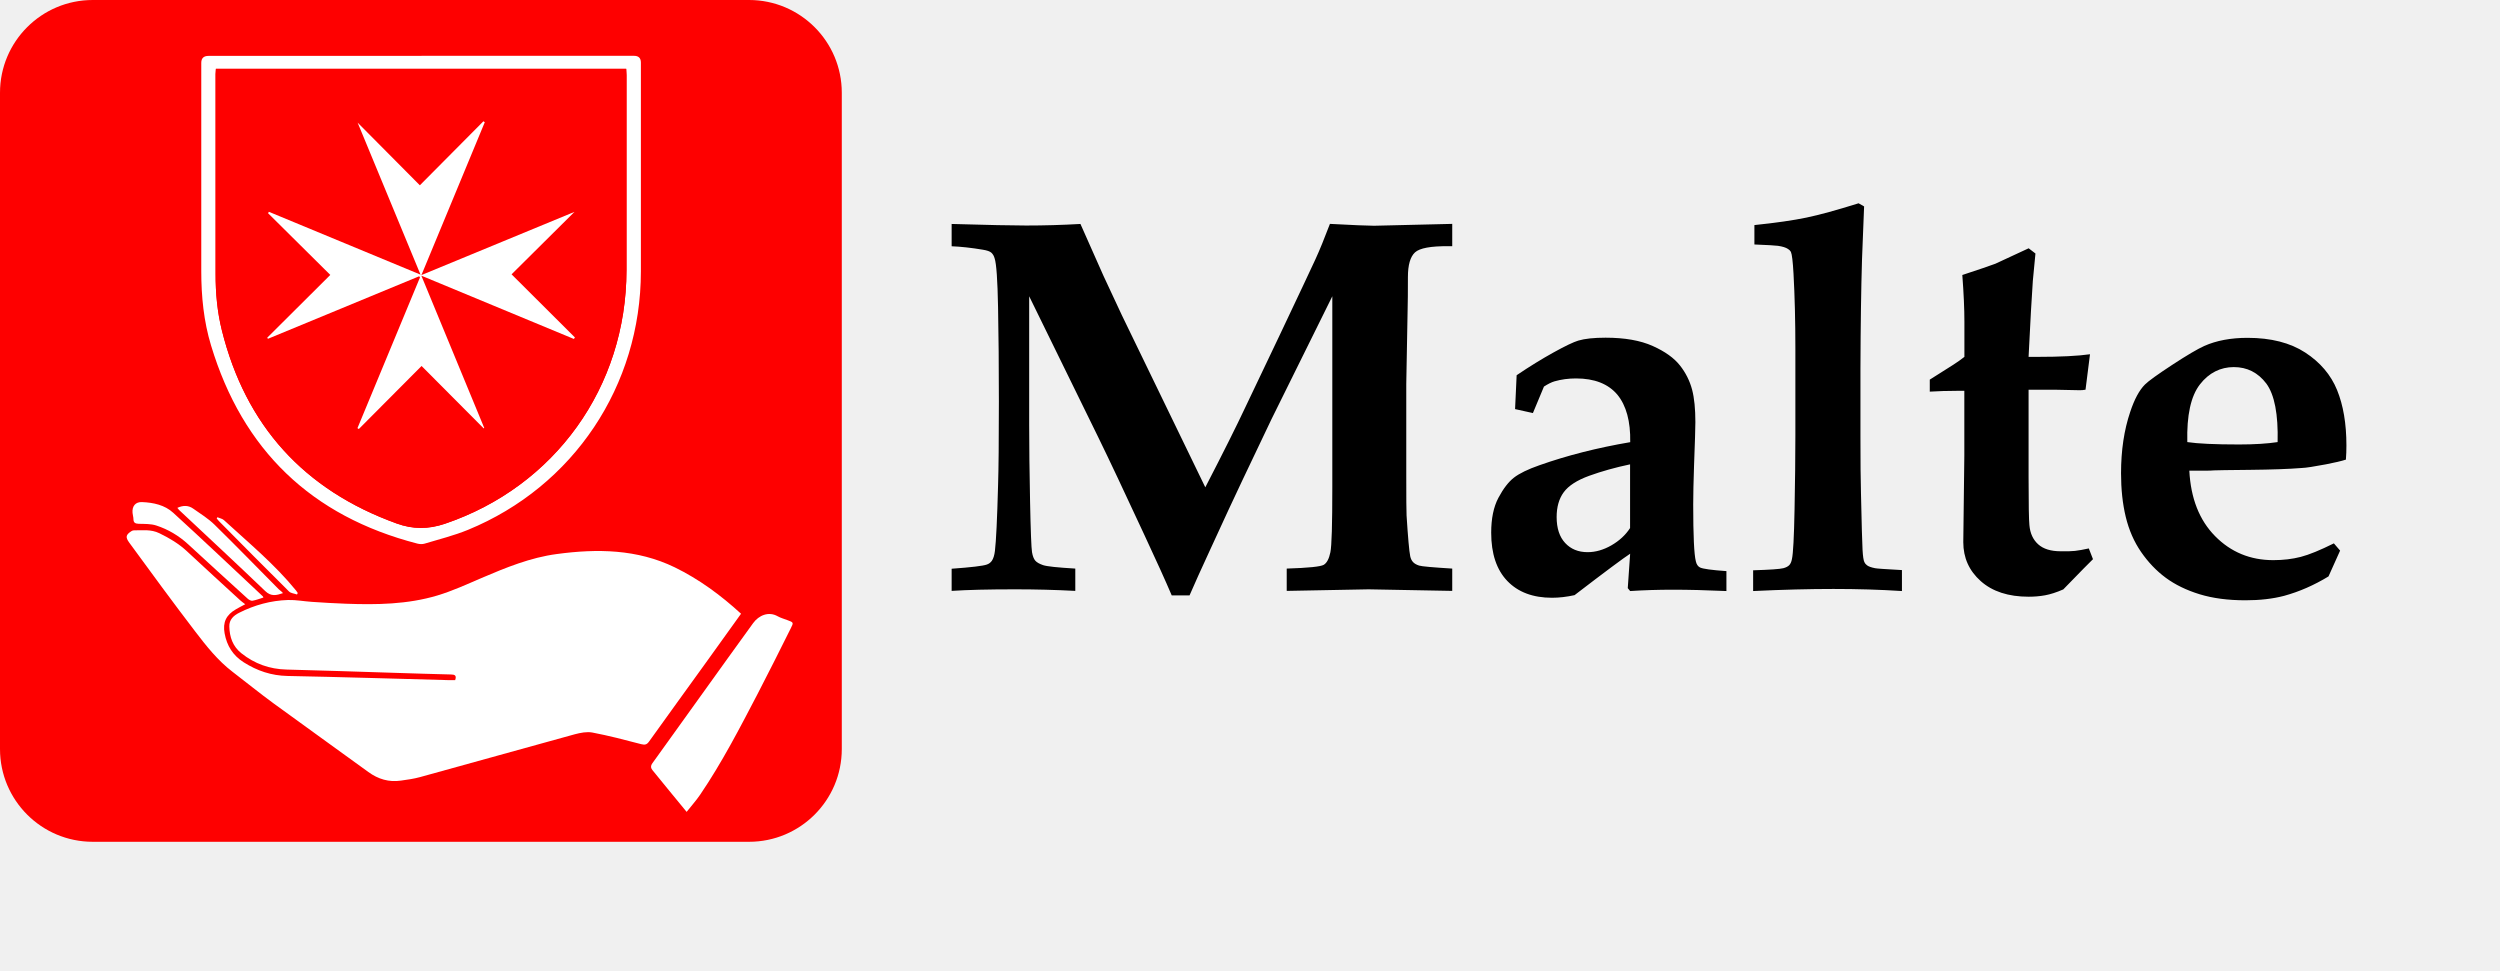
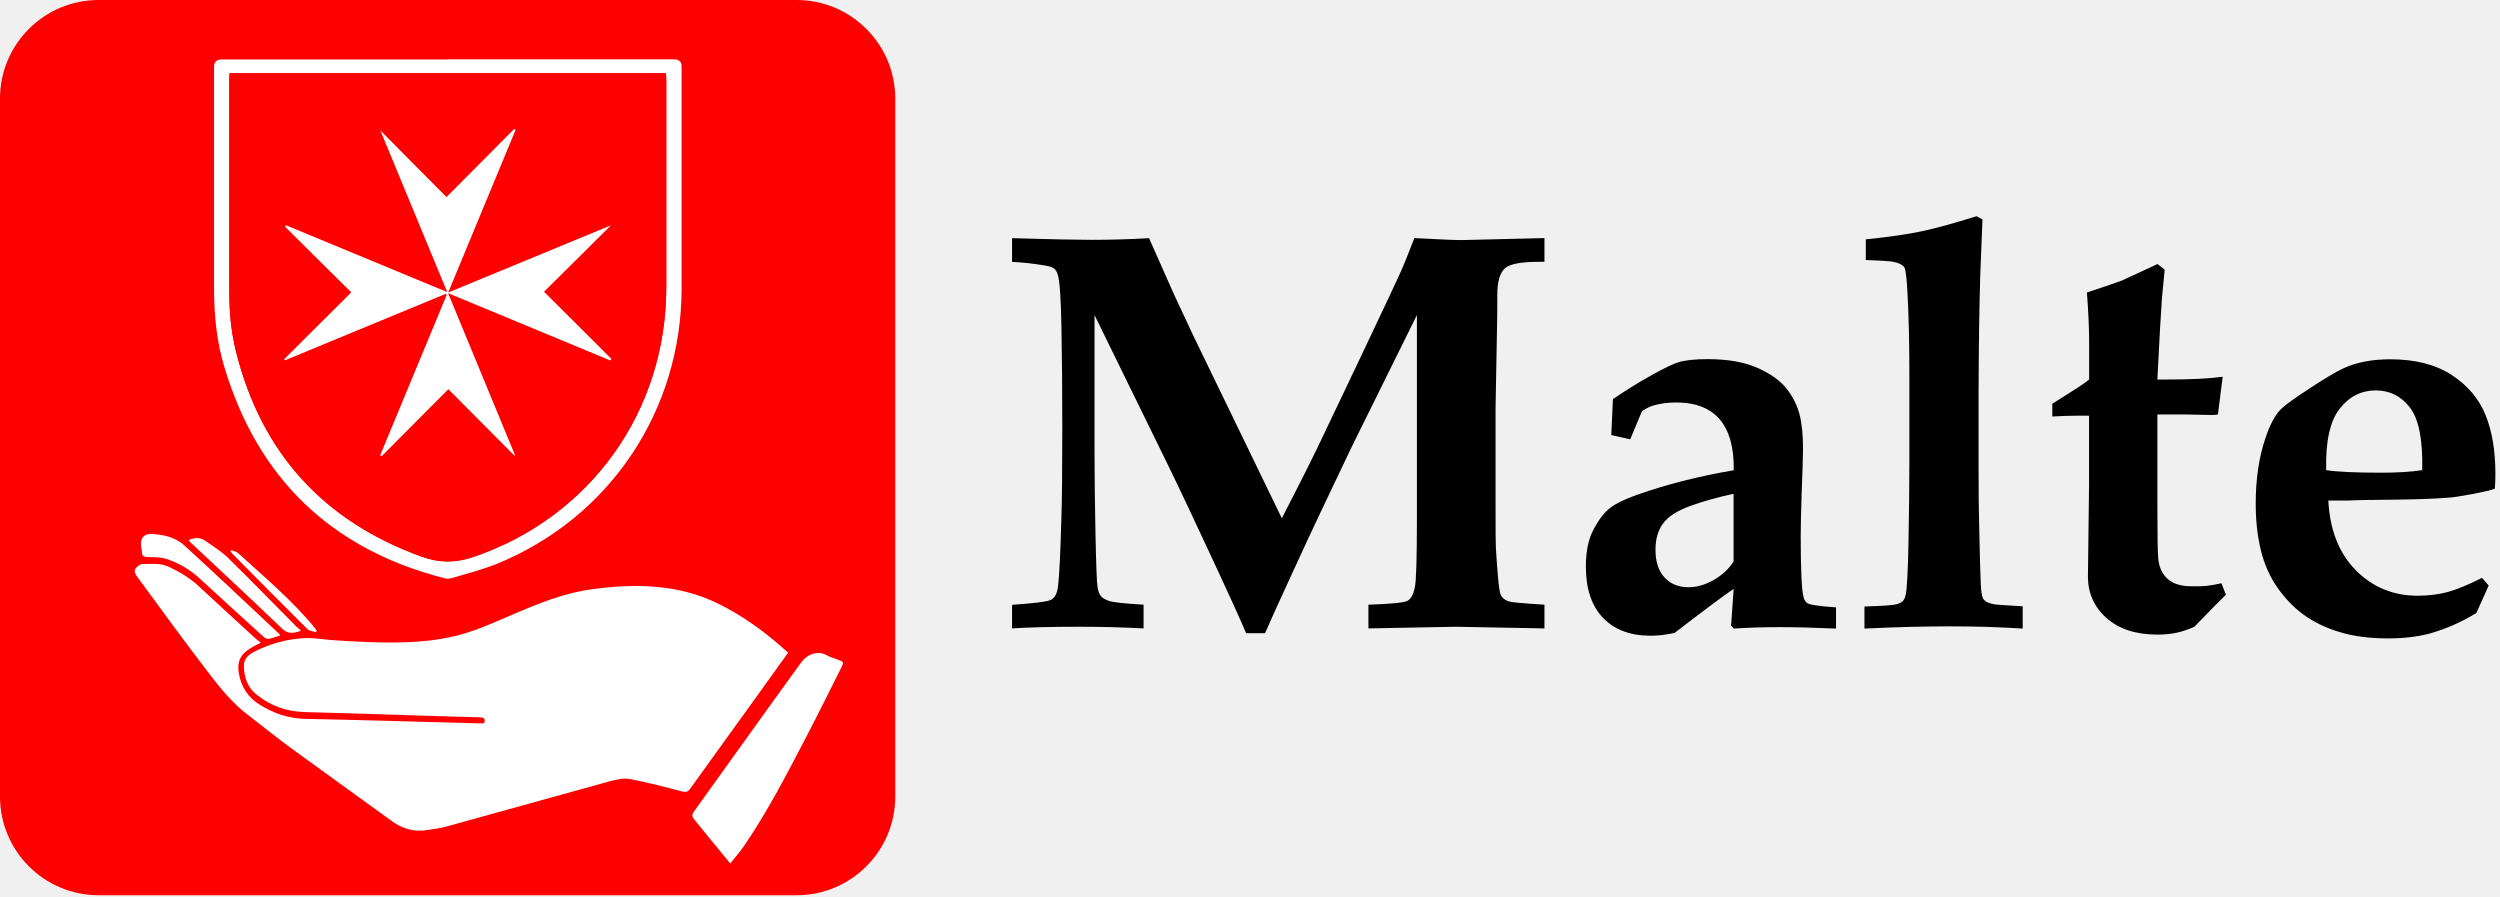
- <svg xmlns="http://www.w3.org/2000/svg" width="335" height="130" fill="none" viewBox="0 0 335 130">
-   <g clip-path="url(#a)">
-     <path fill="#fe0000" d="M100.37 0H12.43C5.565 0 0 5.565 0 12.43v87.94c0 6.865 5.565 12.43 12.43 12.43h87.94c6.865 0 12.43-5.565 12.43-12.43V12.43C112.8 5.565 107.235 0 100.37 0Z" />
-     <path fill="#fff" d="M99.3 82.24c-1.64 2.29-3.21 4.48-4.79 6.67-2.51 3.49-5.04 6.96-7.54 10.46-.3.42-.55.47-1.04.35-2.17-.57-4.35-1.14-6.55-1.56-.74-.14-1.59.03-2.35.23-6.92 1.9-13.83 3.84-20.74 5.74-.83.23-1.7.35-2.56.47-1.61.24-3.05-.19-4.37-1.15-4.23-3.08-8.49-6.12-12.72-9.21-1.86-1.36-3.64-2.81-5.47-4.21-1.99-1.52-3.52-3.46-5.01-5.41-3.01-3.93-5.93-7.93-8.85-11.92-.53-.73-.43-1.04.26-1.5.09-.06.21-.13.32-.13 1.16 0 2.33-.17 3.46.38 1.34.65 2.59 1.39 3.69 2.41 2.37 2.21 4.77 4.4 7.16 6.59.19.17.4.32.66.52-.51.27-.88.46-1.24.67-1.33.77-1.79 1.76-1.52 3.24.3 1.65 1.11 2.95 2.56 3.87 1.8 1.14 3.71 1.79 5.89 1.83 7.21.14 14.42.37 21.63.56h.81c.23-.65-.07-.75-.56-.76-2.51-.06-5.02-.14-7.54-.22-4.84-.15-9.67-.32-14.51-.44-2.26-.06-4.26-.77-6.03-2.18-1.16-.92-1.59-2.18-1.62-3.59-.03-.92.58-1.47 1.32-1.84 2.06-1.04 4.25-1.64 6.55-1.71 1.06-.03 2.14.18 3.2.25 1.52.1 3.04.2 4.57.25 4.12.15 8.24.09 12.22-1.1 2.03-.61 3.99-1.51 5.94-2.35 3.26-1.39 6.54-2.74 10.09-3.21 5.41-.73 10.76-.66 15.79 1.78 3.26 1.59 6.17 3.73 8.9 6.23z" />
-     <path fill="#fff" d="M56.48 7.48h28.48c.61 0 .92.3.92.91v27.98C85.87 51.68 76.87 65.18 62.71 71c-1.88.77-3.87 1.26-5.82 1.85-.3.09-.66.07-.97-.01-14.19-3.67-23.41-12.53-27.64-26.55-.98-3.23-1.31-6.58-1.31-9.95-.01-9.31 0-18.61 0-27.91 0-.63.32-.94.97-.94h28.55zM28.93 9.22c-.02.26-.04.49-.04.71v26.79c0 2.55.23 5.07.84 7.54 3.19 12.78 11 21.38 23.39 25.87 2.22.8 4.27.8 6.52.04 14.71-5 24.29-18.3 24.31-33.95.01-8.72 0-17.44 0-26.15 0-.27-.03-.55-.04-.85H28.92ZM92 108.78c-1.61-1.96-3.1-3.76-4.57-5.58-.22-.27-.28-.56 0-.94 4.51-6.25 8.97-12.53 13.49-18.76.76-1.05 2.08-1.61 3.29-.92.41.23.87.35 1.31.52.82.3.84.32.45 1.08-1.47 2.94-2.93 5.88-4.45 8.8-2.4 4.6-4.78 9.21-7.7 13.51-.51.75-1.12 1.43-1.81 2.3zM35.3 80.07c-.49.15-.97.34-1.47.43-.18.03-.44-.11-.6-.24-2.68-2.43-5.35-4.87-8.01-7.32-1.25-1.15-2.68-2-4.27-2.52-.73-.24-1.57-.21-2.36-.23-.47-.02-.7-.14-.71-.63 0-.28-.1-.55-.12-.83-.08-.89.38-1.49 1.27-1.45 1.52.06 3.05.39 4.18 1.43 4.05 3.69 8.01 7.46 12.01 11.2.03.03.04.08.08.17zM23.75 68.06c.81-.38 1.52-.35 2.16.11.97.68 2 1.32 2.84 2.14 2.9 2.84 5.73 5.76 8.59 8.64.18.18.42.31.58.53-.88.3-1.59.48-2.37-.27-3.81-3.65-7.69-7.25-11.54-10.86-.08-.08-.14-.17-.25-.3zM39.79 79.66c-.36-.13-.81-.16-1.06-.4-3.15-3.12-6.27-6.28-9.39-9.43-.11-.11-.2-.24-.3-.36.03-.05.06-.11.09-.16.3.13.65.18.88.39 3.32 3.04 6.8 5.92 9.66 9.43.08.1.15.22.23.33-.03.07-.07.14-.1.2z" />
-     <path fill="#fe0000" d="M28.92 9.23h54.99c.02.3.04.58.04.85 0 8.72.01 17.44 0 26.15-.02 15.65-9.6 28.95-24.31 33.95-2.26.77-4.31.77-6.52-.04-12.39-4.49-20.2-13.09-23.39-25.87-.62-2.47-.85-5-.84-7.54V9.94c0-.23.03-.46.04-.71zm27.45 27.62c-6.89-2.86-13.62-5.64-20.34-8.43-.04.06-.07.12-.11.19 2.76 2.74 5.52 5.48 8.34 8.27-2.87 2.85-5.66 5.63-8.45 8.41l.09.15c6.76-2.79 13.51-5.59 20.27-8.38.03.05.07.1.11.15-2.79 6.73-5.58 13.47-8.38 20.2l.18.12c2.76-2.77 5.52-5.55 8.41-8.45 2.8 2.81 5.56 5.59 8.32 8.36.03-.02.06-.03.08-.05-2.79-6.75-5.57-13.49-8.43-20.41 6.93 2.87 13.69 5.67 20.44 8.48l.14-.2-8.49-8.46 8.43-8.37c-6.85 2.83-13.6 5.61-20.51 8.47 2.88-6.94 5.69-13.71 8.49-20.48-.06-.05-.12-.09-.18-.13-2.78 2.8-5.57 5.6-8.52 8.58l-8.34-8.4c2.8 6.76 5.59 13.51 8.45 20.42z" />
-     <path fill="#fff" d="M56.37 36.85c-2.86-6.91-5.66-13.66-8.45-20.42l8.34 8.4c2.96-2.97 5.74-5.78 8.52-8.58.06.05.12.09.18.13-2.8 6.76-5.61 13.53-8.49 20.48 6.91-2.85 13.66-5.64 20.51-8.47l-8.43 8.37c2.92 2.91 5.7 5.69 8.49 8.46l-.14.2c-6.75-2.8-13.51-5.6-20.44-8.48 2.86 6.92 5.64 13.67 8.43 20.41-.03.02-.06.03-.08.05-2.76-2.77-5.52-5.55-8.32-8.36-2.89 2.9-5.65 5.68-8.41 8.45l-.18-.12c2.79-6.73 5.58-13.47 8.38-20.2-.03-.05-.07-.1-.11-.15-6.76 2.79-13.51 5.59-20.27 8.38l-.09-.15c2.79-2.78 5.58-5.55 8.45-8.41-2.81-2.79-5.58-5.53-8.34-8.27.04-.06.07-.12.11-.19 6.72 2.79 13.45 5.58 20.34 8.43z" />
-     <path fill="currentColor" d="M127.52 79.2v-2.99c2.65-.19 4.22-.38 4.71-.56.28-.09.5-.26.67-.49.21-.3.35-.75.42-1.34.16-1.34.3-4.25.42-8.75.07-2.18.11-5.93.11-11.25 0-4.76-.04-8.97-.11-12.64s-.22-5.85-.46-6.56c-.09-.33-.24-.58-.44-.76-.2-.18-.58-.31-1.14-.4-1.55-.26-2.94-.41-4.18-.46v-2.99c4.83.14 8.16.21 9.98.21 2.41 0 4.84-.07 7.28-.21l3.09 6.96 2.46 5.27 11.18 23.06c2.39-4.62 4.18-8.2 5.38-10.76l4.64-9.74c2.58-5.44 4.15-8.78 4.73-10.04.58-1.26 1.22-2.84 1.95-4.76 3.07.16 5.04.25 5.91.25L194.6 30v2.99h-.49c-2.37-.02-3.87.25-4.5.83-.63.58-.95 1.68-.95 3.32 0 1.95-.01 3.42-.04 4.43l-.18 9.88v12.34c0 3 .01 4.76.04 5.27.19 2.98.35 4.8.49 5.48.07.33.2.59.39.79.19.2.46.35.81.46.35.11 1.83.24 4.43.4v2.99l-11.21-.21-10.97.21v-2.99c2.91-.09 4.56-.26 4.97-.51.41-.25.7-.8.88-1.67.18-.87.26-3.77.26-8.72V39.7l-8.16 16.49-3.9 8.19c-1.03 2.16-2.48 5.29-4.36 9.39-1.15 2.48-2.05 4.49-2.71 6.01h-2.39c-.84-1.97-2.06-4.66-3.66-8.09-2.72-5.86-4.78-10.23-6.19-13.11l-9.25-18.88v17.26c0 2.88.04 6.31.12 10.28.08 3.97.17 6.22.26 6.75.09.53.24.91.44 1.14.2.23.55.43 1.05.6.5.17 1.94.32 4.31.46v2.99c-2.62-.14-5.31-.21-8.05-.21-3.59 0-6.43.07-8.54.21zM231.34 76.56v2.64c-2.7-.12-5.09-.18-7.17-.18-1.97 0-3.88.06-5.73.18l-.32-.39.32-4.61c-.84.54-3.33 2.39-7.45 5.55-1.05.23-2.06.35-3.02.35-2.55 0-4.55-.75-5.99-2.25-1.44-1.5-2.16-3.66-2.16-6.47 0-1.9.32-3.46.97-4.68.65-1.22 1.34-2.12 2.07-2.69.73-.57 1.88-1.13 3.43-1.67 3.7-1.31 7.76-2.34 12.16-3.09.05-2.79-.53-4.91-1.72-6.36-1.22-1.45-3.07-2.18-5.55-2.18-1.01 0-1.97.13-2.88.39-.4.12-.87.35-1.41.7l-1.48 3.55-2.39-.53.21-4.54c1.73-1.17 3.39-2.19 4.96-3.06 1.57-.87 2.67-1.39 3.3-1.58.87-.26 2.09-.39 3.66-.39 2.55 0 4.66.37 6.31 1.11 1.65.74 2.87 1.61 3.66 2.62a8.86 8.86 0 0 1 1.62 3.23c.3 1.14.44 2.6.44 4.36 0 .75-.06 2.71-.18 5.87-.07 2.11-.11 3.83-.11 5.17 0 4.17.12 6.7.35 7.59.09.42.28.7.56.84.38.19 1.56.35 3.55.49zm-12.9-14.34c-1.99.42-3.81.93-5.47 1.53-1.66.6-2.79 1.34-3.43 2.21-.64.87-.95 1.99-.95 3.32 0 1.5.38 2.66 1.14 3.48.76.82 1.76 1.23 3.01 1.23 1.05 0 2.12-.3 3.18-.91 1.06-.61 1.9-1.38 2.51-2.32v-8.54zM254.86 76.39v2.81c-2.93-.19-5.99-.28-9.18-.28-3.19 0-6.77.09-10.76.28v-2.78c2.23-.07 3.57-.16 4.04-.28.35-.09.62-.23.79-.4.17-.17.3-.45.37-.83.16-.7.28-2.92.35-6.64.07-3.72.11-7.03.11-9.91v-11.6c0-3.68-.08-7.04-.25-10.09-.09-1.64-.21-2.61-.35-2.92-.09-.16-.22-.29-.39-.39-.28-.19-.73-.33-1.34-.42-.35-.05-1.41-.11-3.16-.18v-2.6c2.91-.3 5.23-.64 6.96-1 1.73-.36 4.07-1 7-1.92l.74.42-.28 7.1c-.12 3.98-.19 8.87-.21 14.66v9c0 3.4.02 5.94.07 7.63.09 4.2.16 6.73.21 7.61.05.88.13 1.44.25 1.67.07.16.19.3.35.42.21.16.57.29 1.09.39.21.05 1.41.13 3.59.25zM258.59 52.45v-1.58l3.16-2c.52-.33 1.01-.68 1.48-1.05v-4.71c0-1.69-.09-3.77-.28-6.26 2.27-.75 3.75-1.25 4.43-1.51.12-.05 1.61-.74 4.46-2.07l.91.7-.35 3.66-.25 4.04-.32 6.15h1.16c3.12 0 5.47-.12 7.07-.35l-.6 4.75c-.28.05-.54.07-.77.07l-3.45-.07h-3.41v11.74c0 3.61.04 5.74.11 6.4.09 1.1.49 1.96 1.18 2.58.69.62 1.69.93 3.01.93.8.02 1.44 0 1.92-.05s1.1-.17 1.85-.33l.56 1.44-1.27 1.27c-1.03 1.05-1.93 1.98-2.71 2.78-.91.4-1.73.66-2.44.79s-1.45.19-2.2.19c-2.72 0-4.86-.7-6.42-2.09-1.56-1.39-2.34-3.13-2.34-5.22l.14-11.6v-8.68h-.95c-1.29 0-2.52.04-3.69.11zM313.57 73.79l-1.55 3.45c-1.92 1.17-3.9 2.04-5.94 2.6-1.52.4-3.26.6-5.2.6-2.32 0-4.37-.27-6.13-.81-1.76-.54-3.28-1.28-4.54-2.21-1.26-.93-2.36-2.09-3.3-3.45-.94-1.36-1.63-2.93-2.06-4.71-.43-1.78-.63-3.73-.63-5.84 0-3.07.41-5.81 1.23-8.23.56-1.69 1.22-2.91 1.97-3.66.47-.47 1.69-1.35 3.66-2.64 1.97-1.29 3.4-2.13 4.29-2.53 1.64-.73 3.57-1.09 5.8-1.09 3.14 0 5.72.66 7.73 1.97 2.01 1.31 3.44 2.99 4.27 5.03.83 2.04 1.25 4.51 1.25 7.42 0 .66-.02 1.29-.07 1.9-.59.19-1.48.4-2.67.63-1.59.3-2.67.47-3.23.49-1.76.14-4.08.22-6.96.25s-4.48.05-4.78.07c-.3.02-.64.04-1.02.04h-2.32c.19 3.7 1.34 6.63 3.45 8.77 2.11 2.14 4.71 3.22 7.8 3.22 1.34 0 2.57-.15 3.69-.44 1.12-.29 2.6-.9 4.43-1.81l.84.98zm-8.37-14.55c.09-3.73-.41-6.34-1.51-7.84-1.12-1.48-2.58-2.21-4.36-2.21-1.78 0-3.34.77-4.54 2.32-1.22 1.57-1.78 4.15-1.69 7.73 1.38.21 3.69.32 6.93.32 2.06 0 3.79-.11 5.17-.32z" />
+ <svg xmlns="http://www.w3.org/2000/svg" width="315" height="113" viewBox="0 0 315 113" fill="none">
+   <g clip-path="url(#clip0_2359_41)">
+     <path d="M100.37 0H12.43C5.565 0 0 5.565 0 12.43V100.37C0 107.235 5.565 112.8 12.43 112.8H100.37C107.235 112.8 112.8 107.235 112.8 100.37V12.43C112.8 5.565 107.235 0 100.37 0Z" fill="#FE0000" />
+     <path d="M99.3 82.24C97.66 84.53 96.09 86.72 94.51 88.91C92 92.4 89.47 95.87 86.97 99.37C86.67 99.79 86.42 99.84 85.93 99.72C83.76 99.15 81.58 98.58 79.38 98.16C78.64 98.02 77.79 98.19 77.03 98.39C70.11 100.29 63.2 102.23 56.29 104.13C55.46 104.36 54.59 104.48 53.73 104.6C52.12 104.84 50.68 104.41 49.36 103.45C45.13 100.37 40.87 97.33 36.64 94.24C34.78 92.88 33 91.43 31.17 90.03C29.18 88.51 27.65 86.57 26.16 84.62C23.15 80.69 20.23 76.69 17.31 72.7C16.78 71.97 16.88 71.66 17.57 71.2C17.66 71.14 17.78 71.07 17.89 71.07C19.05 71.07 20.22 70.9 21.35 71.45C22.69 72.1 23.94 72.84 25.04 73.86C27.41 76.07 29.81 78.26 32.2 80.45C32.39 80.62 32.6 80.77 32.86 80.97C32.35 81.24 31.98 81.43 31.62 81.64C30.29 82.41 29.83 83.4 30.1 84.88C30.4 86.53 31.21 87.83 32.66 88.75C34.46 89.89 36.37 90.54 38.55 90.58C45.76 90.72 52.97 90.95 60.18 91.14C60.45 91.14 60.73 91.14 60.99 91.14C61.22 90.49 60.92 90.39 60.43 90.38C57.92 90.32 55.41 90.24 52.89 90.16C48.05 90.01 43.22 89.84 38.38 89.72C36.12 89.66 34.12 88.95 32.35 87.54C31.19 86.62 30.76 85.36 30.73 83.95C30.7 83.03 31.31 82.48 32.05 82.11C34.11 81.07 36.3 80.47 38.6 80.4C39.66 80.37 40.74 80.58 41.8 80.65C43.32 80.75 44.84 80.85 46.37 80.9C50.49 81.05 54.61 80.99 58.59 79.8C60.62 79.19 62.58 78.29 64.53 77.45C67.79 76.06 71.07 74.71 74.62 74.24C80.03 73.51 85.38 73.58 90.41 76.02C93.67 77.61 96.58 79.75 99.31 82.25L99.3 82.24Z" fill="white" />
+     <path d="M56.48 7.48H84.96C85.57 7.48 85.88 7.78 85.88 8.39C85.88 17.72 85.88 27.05 85.88 36.37C85.87 51.68 76.87 65.18 62.71 71C60.83 71.77 58.84 72.26 56.89 72.85C56.59 72.94 56.23 72.92 55.92 72.84C41.73 69.17 32.51 60.31 28.28 46.29C27.3 43.06 26.97 39.71 26.97 36.34C26.96 27.03 26.97 17.73 26.97 8.43C26.97 7.8 27.29 7.49 27.94 7.49H56.49L56.48 7.48ZM28.93 9.22C28.91 9.48 28.89 9.71 28.89 9.93V36.72C28.89 39.27 29.12 41.79 29.73 44.26C32.92 57.04 40.73 65.64 53.12 70.13C55.34 70.93 57.39 70.93 59.64 70.17C74.35 65.17 83.93 51.87 83.95 36.22C83.96 27.5 83.95 18.78 83.95 10.07C83.95 9.8 83.92 9.52 83.91 9.22H28.92H28.93Z" fill="white" />
+     <path d="M92 108.78C90.39 106.82 88.9 105.02 87.43 103.2C87.21 102.93 87.15 102.64 87.43 102.26C91.94 96.01 96.4 89.73 100.92 83.5C101.68 82.45 103 81.89 104.21 82.58C104.62 82.81 105.08 82.93 105.52 83.1C106.34 83.4 106.36 83.42 105.97 84.18C104.5 87.12 103.04 90.06 101.52 92.98C99.12 97.58 96.74 102.19 93.82 106.49C93.31 107.24 92.7 107.92 92.01 108.79L92 108.78Z" fill="white" />
+     <path d="M35.3 80.07C34.81 80.22 34.33 80.41 33.83 80.5C33.65 80.53 33.39 80.39 33.23 80.26C30.55 77.83 27.88 75.39 25.22 72.94C23.97 71.79 22.54 70.94 20.95 70.42C20.22 70.18 19.38 70.21 18.59 70.19C18.12 70.17 17.89 70.05 17.88 69.56C17.88 69.28 17.78 69.01 17.76 68.73C17.68 67.84 18.14 67.24 19.03 67.28C20.55 67.34 22.08 67.67 23.21 68.71C27.26 72.4 31.22 76.17 35.22 79.91C35.25 79.94 35.26 79.99 35.3 80.08V80.07Z" fill="white" />
+     <path d="M23.75 68.06C24.56 67.68 25.27 67.71 25.91 68.17C26.88 68.85 27.91 69.49 28.75 70.31C31.65 73.15 34.48 76.07 37.34 78.95C37.52 79.13 37.76 79.26 37.92 79.48C37.04 79.78 36.33 79.96 35.55 79.21C31.74 75.56 27.86 71.96 24.01 68.35C23.93 68.27 23.87 68.18 23.76 68.05L23.75 68.06Z" fill="white" />
+     <path d="M39.79 79.66C39.43 79.53 38.98 79.5 38.73 79.26C35.58 76.14 32.46 72.98 29.34 69.83C29.23 69.72 29.14 69.59 29.04 69.47C29.07 69.42 29.1 69.36 29.13 69.31C29.43 69.44 29.78 69.49 30.01 69.7C33.33 72.74 36.81 75.62 39.67 79.13C39.75 79.23 39.82 79.35 39.9 79.46C39.87 79.53 39.83 79.6 39.8 79.66H39.79Z" fill="white" />
+     <path d="M28.92 9.23H83.91C83.93 9.53 83.95 9.81 83.95 10.08C83.95 18.8 83.96 27.52 83.95 36.23C83.93 51.88 74.35 65.18 59.64 70.18C57.38 70.95 55.33 70.95 53.12 70.14C40.73 65.65 32.92 57.05 29.73 44.27C29.11 41.8 28.88 39.27 28.89 36.73V9.94C28.89 9.71 28.92 9.48 28.93 9.23H28.92ZM56.37 36.85C49.48 33.99 42.75 31.21 36.03 28.42C35.99 28.48 35.96 28.54 35.92 28.61C38.68 31.35 41.44 34.09 44.26 36.88C41.39 39.73 38.6 42.51 35.81 45.29L35.9 45.44C42.66 42.65 49.41 39.85 56.17 37.06C56.2 37.11 56.24 37.16 56.28 37.21C53.49 43.94 50.7 50.68 47.9 57.41C47.96 57.45 48.02 57.49 48.08 57.53C50.84 54.76 53.6 51.98 56.49 49.08C59.29 51.89 62.05 54.67 64.81 57.44C64.84 57.42 64.87 57.41 64.89 57.39C62.1 50.64 59.32 43.9 56.46 36.98C63.39 39.85 70.15 42.65 76.9 45.46L77.04 45.26C74.25 42.48 71.47 39.71 68.55 36.8C71.34 34.03 74.11 31.28 76.98 28.43C70.13 31.26 63.38 34.04 56.47 36.9C59.35 29.96 62.16 23.19 64.96 16.42C64.9 16.37 64.84 16.33 64.78 16.29C62 19.09 59.21 21.89 56.26 24.87C53.46 22.05 50.7 19.27 47.92 16.47C50.72 23.23 53.51 29.98 56.37 36.89V36.85Z" fill="#FE0000" />
+     <path d="M56.37 36.85C53.51 29.94 50.71 23.19 47.92 16.43C50.7 19.23 53.46 22.01 56.26 24.83C59.22 21.86 62 19.05 64.78 16.25C64.84 16.3 64.9 16.34 64.96 16.38C62.16 23.14 59.35 29.91 56.47 36.86C63.38 34.01 70.13 31.22 76.98 28.39C74.11 31.24 71.34 33.99 68.55 36.76C71.47 39.67 74.25 42.45 77.04 45.22L76.9 45.42C70.15 42.62 63.39 39.82 56.46 36.94C59.32 43.86 62.1 50.61 64.89 57.35C64.86 57.37 64.83 57.38 64.81 57.4C62.05 54.63 59.29 51.85 56.49 49.04C53.6 51.94 50.84 54.72 48.08 57.49C48.02 57.45 47.96 57.41 47.9 57.37C50.69 50.64 53.48 43.9 56.28 37.17C56.25 37.12 56.21 37.07 56.17 37.02C49.41 39.81 42.66 42.61 35.9 45.4L35.81 45.25C38.6 42.47 41.39 39.7 44.26 36.84C41.45 34.05 38.68 31.31 35.92 28.57C35.96 28.51 35.99 28.45 36.03 28.38C42.75 31.17 49.48 33.96 56.37 36.81V36.85Z" fill="white" />
+     <path d="M127.52 79.2V76.21C130.17 76.02 131.74 75.83 132.23 75.65C132.51 75.56 132.73 75.39 132.9 75.16C133.11 74.86 133.25 74.41 133.32 73.82C133.48 72.48 133.62 69.57 133.74 65.07C133.81 62.89 133.85 59.14 133.85 53.82C133.85 49.06 133.81 44.85 133.74 41.18C133.67 37.51 133.52 35.33 133.28 34.62C133.19 34.29 133.04 34.04 132.84 33.86C132.64 33.68 132.26 33.55 131.7 33.46C130.15 33.2 128.76 33.05 127.52 33V30.01C132.35 30.15 135.68 30.22 137.5 30.22C139.91 30.22 142.34 30.15 144.78 30.01L147.87 36.97L150.33 42.24L161.51 65.3C163.9 60.68 165.69 57.1 166.89 54.54L171.53 44.8C174.11 39.36 175.68 36.02 176.26 34.76C176.84 33.5 177.48 31.92 178.21 30C181.28 30.16 183.25 30.25 184.12 30.25L194.6 30V32.99H194.11C191.74 32.97 190.24 33.24 189.61 33.82C188.98 34.4 188.66 35.5 188.66 37.14C188.66 39.09 188.65 40.56 188.62 41.57L188.44 51.45V63.79C188.44 66.79 188.45 68.55 188.48 69.06C188.67 72.04 188.83 73.86 188.97 74.54C189.04 74.87 189.17 75.13 189.36 75.33C189.55 75.53 189.82 75.68 190.17 75.79C190.52 75.9 192 76.03 194.6 76.19V79.18L183.39 78.97L172.42 79.18V76.19C175.33 76.1 176.98 75.93 177.39 75.68C177.8 75.43 178.09 74.88 178.27 74.01C178.45 73.14 178.53 70.24 178.53 65.29V39.7L170.37 56.19L166.47 64.38C165.44 66.54 163.99 69.67 162.11 73.77C160.96 76.25 160.06 78.26 159.4 79.78H157.01C156.17 77.81 154.95 75.12 153.35 71.69C150.63 65.83 148.57 61.46 147.16 58.58L137.91 39.7V56.96C137.91 59.84 137.95 63.27 138.03 67.24C138.11 71.21 138.2 73.46 138.29 73.99C138.38 74.52 138.53 74.9 138.73 75.13C138.93 75.36 139.28 75.56 139.78 75.73C140.28 75.9 141.72 76.05 144.09 76.19V79.18C141.47 79.04 138.78 78.97 136.04 78.97C132.45 78.97 129.61 79.04 127.5 79.18L127.52 79.2Z" fill="currentColor" />
+     <path d="M231.34 76.56V79.2C228.64 79.08 226.25 79.02 224.17 79.02C222.2 79.02 220.29 79.08 218.44 79.2L218.12 78.81L218.44 74.2C217.6 74.74 215.11 76.59 210.99 79.75C209.94 79.98 208.93 80.1 207.97 80.1C205.42 80.1 203.42 79.35 201.98 77.85C200.54 76.35 199.82 74.19 199.82 71.38C199.82 69.48 200.14 67.92 200.79 66.7C201.44 65.48 202.13 64.58 202.86 64.01C203.59 63.44 204.74 62.88 206.29 62.34C209.99 61.03 214.05 60 218.45 59.25C218.5 56.46 217.92 54.34 216.73 52.89C215.51 51.44 213.66 50.71 211.18 50.71C210.17 50.71 209.21 50.84 208.3 51.1C207.9 51.22 207.43 51.45 206.89 51.8L205.41 55.35L203.02 54.82L203.23 50.28C204.96 49.11 206.62 48.09 208.19 47.22C209.76 46.35 210.86 45.83 211.49 45.64C212.36 45.38 213.58 45.25 215.15 45.25C217.7 45.25 219.81 45.62 221.46 46.36C223.11 47.1 224.33 47.97 225.12 48.98C225.91 49.99 226.44 51.07 226.74 52.21C227.04 53.35 227.18 54.81 227.18 56.57C227.18 57.32 227.12 59.28 227 62.44C226.93 64.55 226.89 66.27 226.89 67.61C226.89 71.78 227.01 74.31 227.24 75.2C227.33 75.62 227.52 75.9 227.8 76.04C228.18 76.23 229.36 76.39 231.35 76.53L231.34 76.56ZM218.44 62.22C216.45 62.64 214.63 63.15 212.97 63.75C211.31 64.35 210.18 65.09 209.54 65.96C208.9 66.83 208.59 67.95 208.59 69.28C208.59 70.78 208.97 71.94 209.73 72.76C210.49 73.58 211.49 73.99 212.74 73.99C213.79 73.99 214.86 73.69 215.92 73.08C216.98 72.47 217.82 71.7 218.43 70.76V62.22H218.44Z" fill="currentColor" />
+     <path d="M254.86 76.39V79.2C251.93 79.01 248.87 78.92 245.68 78.92C242.49 78.92 238.91 79.01 234.92 79.2V76.42C237.15 76.35 238.49 76.26 238.96 76.14C239.31 76.05 239.58 75.91 239.75 75.74C239.92 75.57 240.05 75.29 240.12 74.91C240.28 74.21 240.4 71.99 240.47 68.27C240.54 64.55 240.58 61.24 240.58 58.36V46.76C240.58 43.08 240.5 39.72 240.33 36.67C240.24 35.03 240.12 34.06 239.98 33.75C239.89 33.59 239.76 33.46 239.59 33.36C239.31 33.17 238.86 33.03 238.25 32.94C237.9 32.89 236.84 32.83 235.09 32.76V30.16C238 29.86 240.32 29.52 242.05 29.16C243.78 28.8 246.12 28.16 249.05 27.24L249.79 27.66L249.51 34.76C249.39 38.74 249.32 43.63 249.3 49.42V58.42C249.3 61.82 249.32 64.36 249.37 66.05C249.46 70.25 249.53 72.78 249.58 73.66C249.63 74.54 249.71 75.1 249.83 75.33C249.9 75.49 250.02 75.63 250.18 75.75C250.39 75.91 250.75 76.04 251.27 76.14C251.48 76.19 252.68 76.27 254.86 76.39Z" fill="currentColor" />
+     <path d="M258.59 52.45V50.87L261.75 48.87C262.27 48.54 262.76 48.19 263.23 47.82V43.11C263.23 41.42 263.14 39.34 262.95 36.85C265.22 36.1 266.7 35.6 267.38 35.34C267.5 35.29 268.99 34.6 271.84 33.27L272.75 33.97L272.4 37.63L272.15 41.67L271.83 47.82H272.99C276.11 47.82 278.46 47.7 280.06 47.47L279.46 52.22C279.18 52.27 278.92 52.29 278.69 52.29L275.24 52.22H271.83V63.96C271.83 67.57 271.87 69.7 271.94 70.36C272.03 71.46 272.43 72.32 273.12 72.94C273.81 73.56 274.81 73.87 276.13 73.87C276.93 73.89 277.57 73.87 278.05 73.82C278.53 73.77 279.15 73.65 279.9 73.49L280.46 74.93L279.19 76.2C278.16 77.25 277.26 78.18 276.48 78.98C275.57 79.38 274.75 79.64 274.04 79.77C273.33 79.9 272.59 79.96 271.84 79.96C269.12 79.96 266.98 79.26 265.42 77.87C263.86 76.48 263.08 74.74 263.08 72.65L263.22 61.05V52.37H262.27C260.98 52.37 259.75 52.41 258.58 52.48L258.59 52.45Z" fill="currentColor" />
+     <path d="M313.57 73.79L312.02 77.24C310.1 78.41 308.12 79.28 306.08 79.84C304.56 80.24 302.82 80.44 300.88 80.44C298.56 80.44 296.51 80.17 294.75 79.63C292.99 79.09 291.47 78.35 290.21 77.42C288.95 76.49 287.85 75.33 286.91 73.97C285.97 72.61 285.28 71.04 284.85 69.26C284.42 67.48 284.22 65.53 284.22 63.42C284.22 60.35 284.63 57.61 285.45 55.19C286.01 53.5 286.67 52.28 287.42 51.53C287.89 51.06 289.11 50.18 291.08 48.89C293.05 47.6 294.48 46.76 295.37 46.36C297.01 45.63 298.94 45.27 301.17 45.27C304.31 45.27 306.89 45.93 308.9 47.24C310.91 48.55 312.34 50.23 313.17 52.27C314 54.31 314.42 56.78 314.42 59.69C314.42 60.35 314.4 60.98 314.35 61.59C313.76 61.78 312.87 61.99 311.68 62.22C310.09 62.52 309.01 62.69 308.45 62.71C306.69 62.85 304.37 62.93 301.49 62.96C298.61 62.99 297.01 63.01 296.71 63.03C296.41 63.05 296.07 63.07 295.69 63.07H293.37C293.56 66.77 294.71 69.7 296.82 71.84C298.93 73.98 301.53 75.06 304.62 75.06C305.96 75.06 307.19 74.91 308.31 74.62C309.43 74.33 310.91 73.72 312.74 72.81L313.58 73.79H313.57ZM305.2 59.24C305.29 55.51 304.79 52.9 303.69 51.4C302.57 49.92 301.11 49.19 299.33 49.19C297.55 49.19 295.99 49.96 294.79 51.51C293.57 53.08 293.01 55.66 293.1 59.24C294.48 59.45 296.79 59.56 300.03 59.56C302.09 59.56 303.82 59.45 305.2 59.24Z" fill="currentColor" />
  </g>
  <defs>
-     <clipPath id="a">
-       <path fill="#fff" d="M0 0h314.41v112.8H0z" />
+     <clipPath id="clip0_2359_41">
+       <rect width="314.41" height="112.8" fill="white" />
    </clipPath>
  </defs>
</svg>
